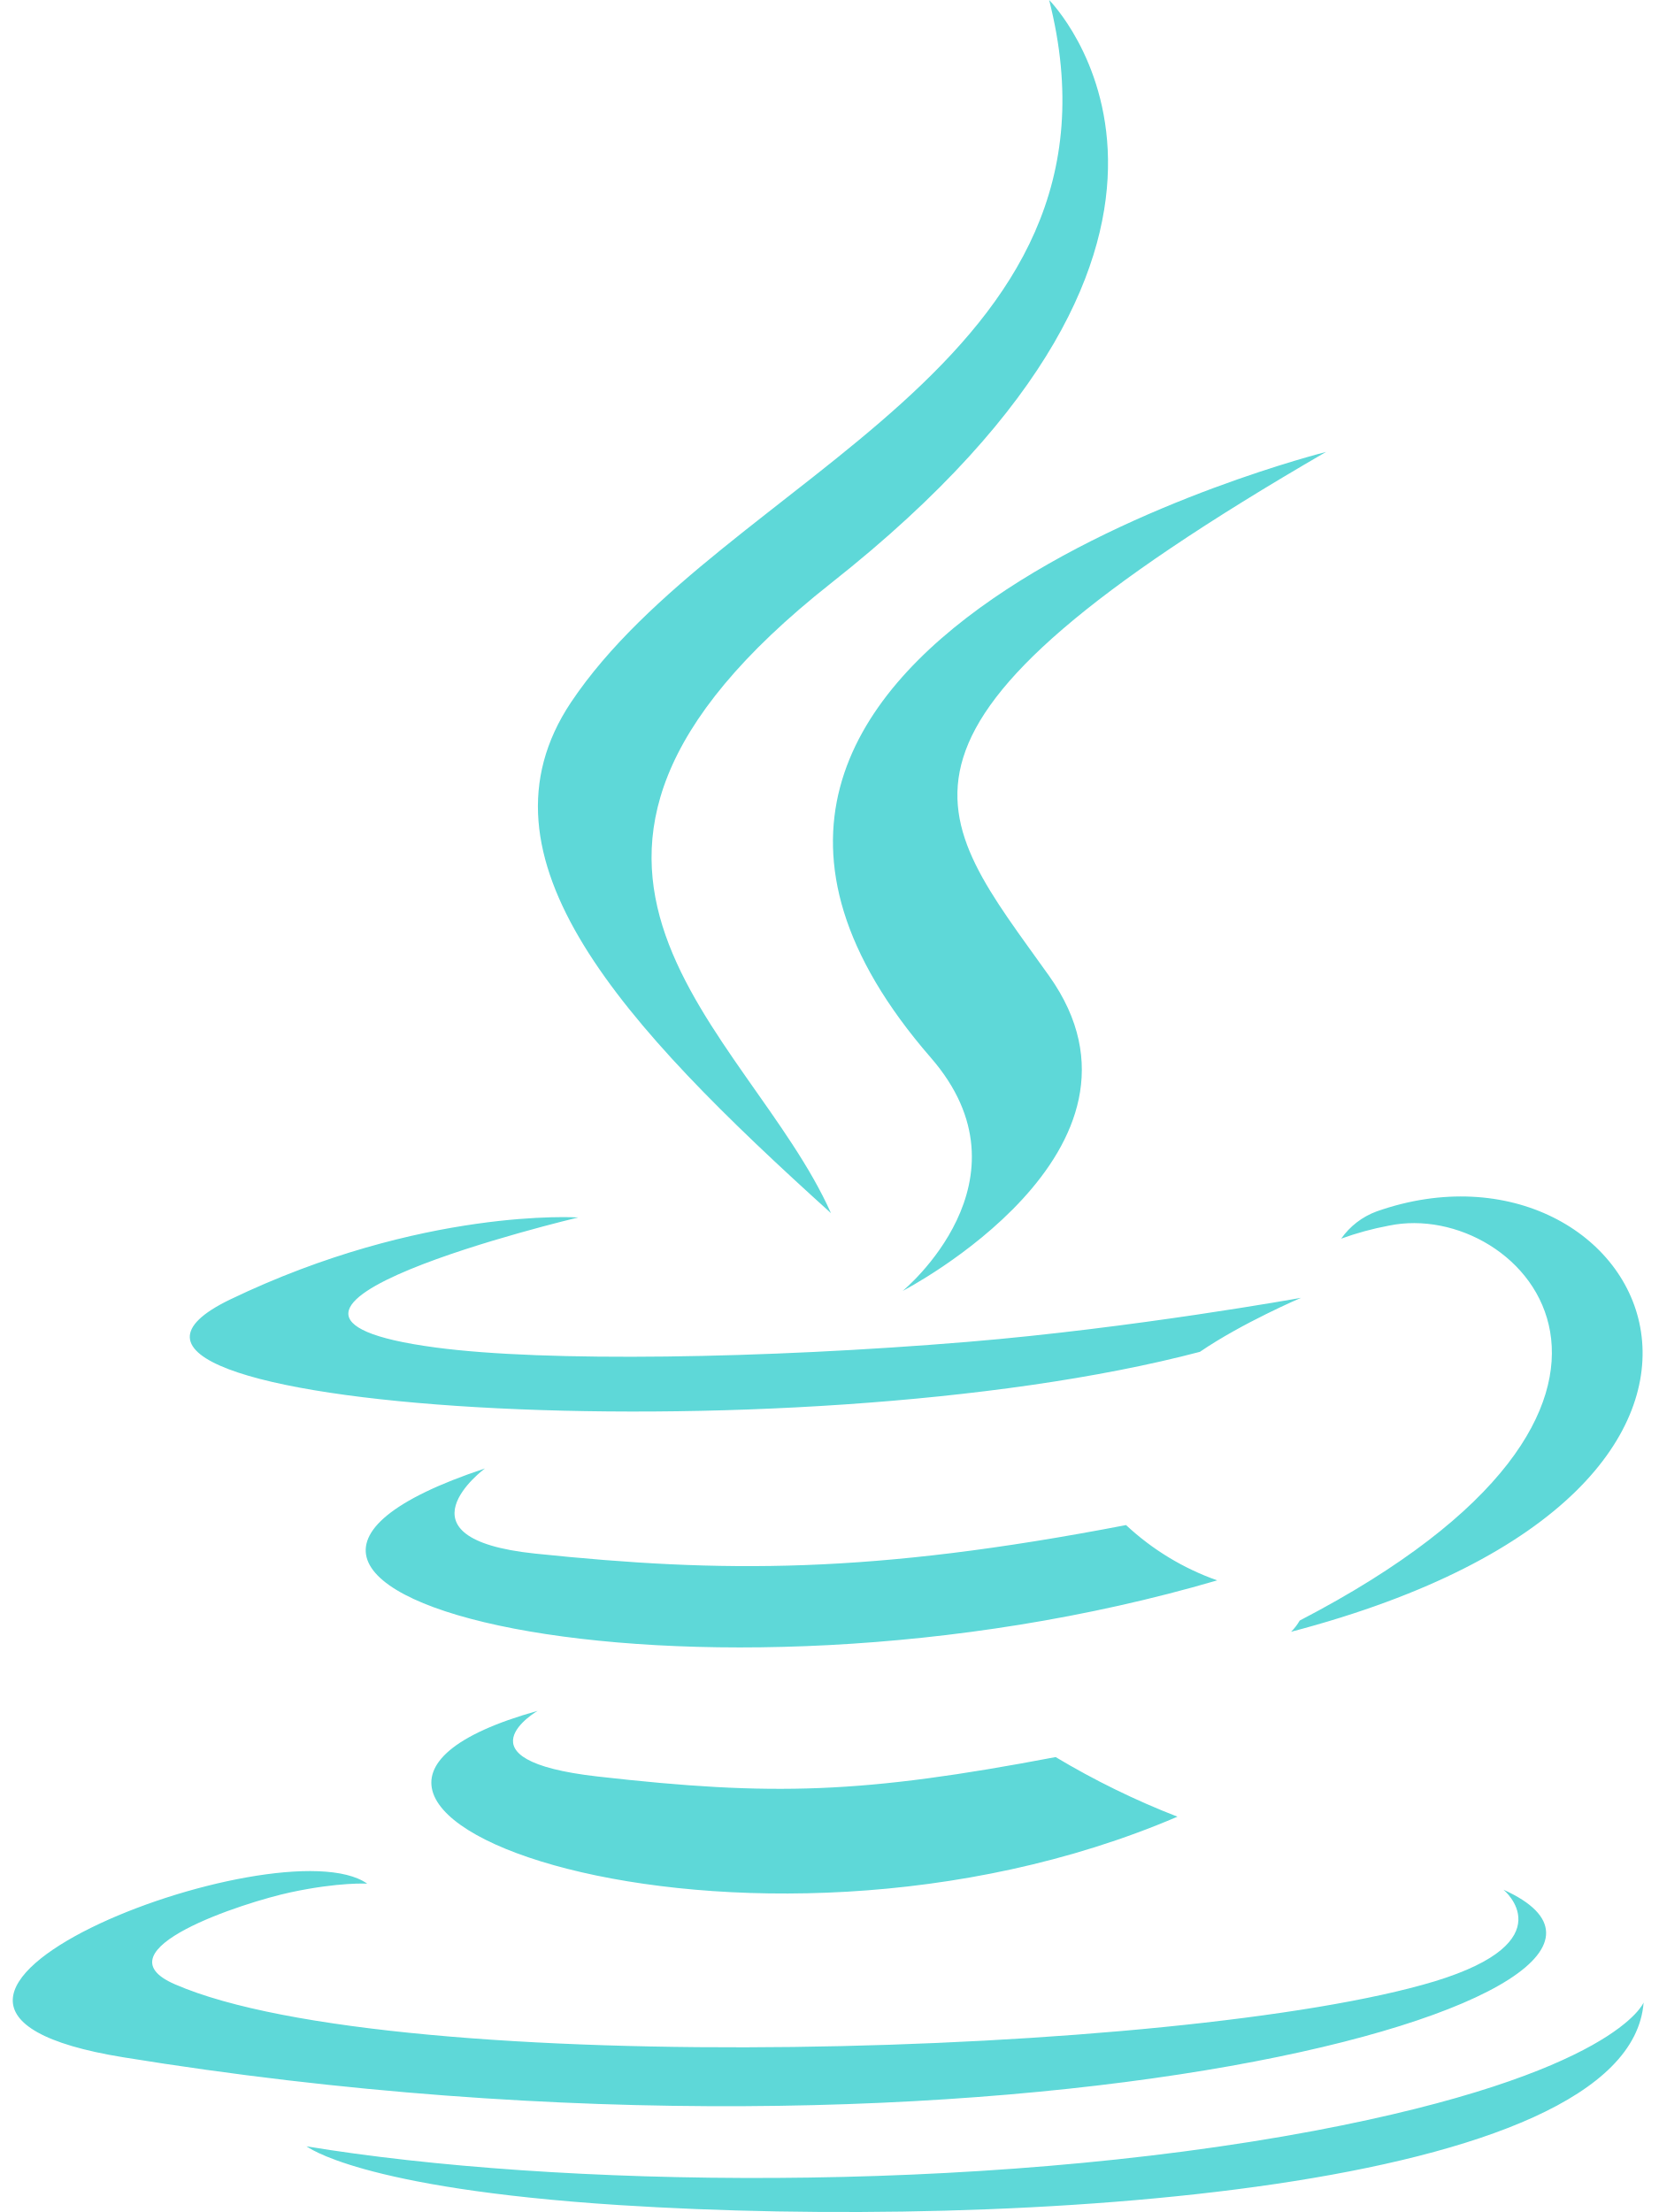
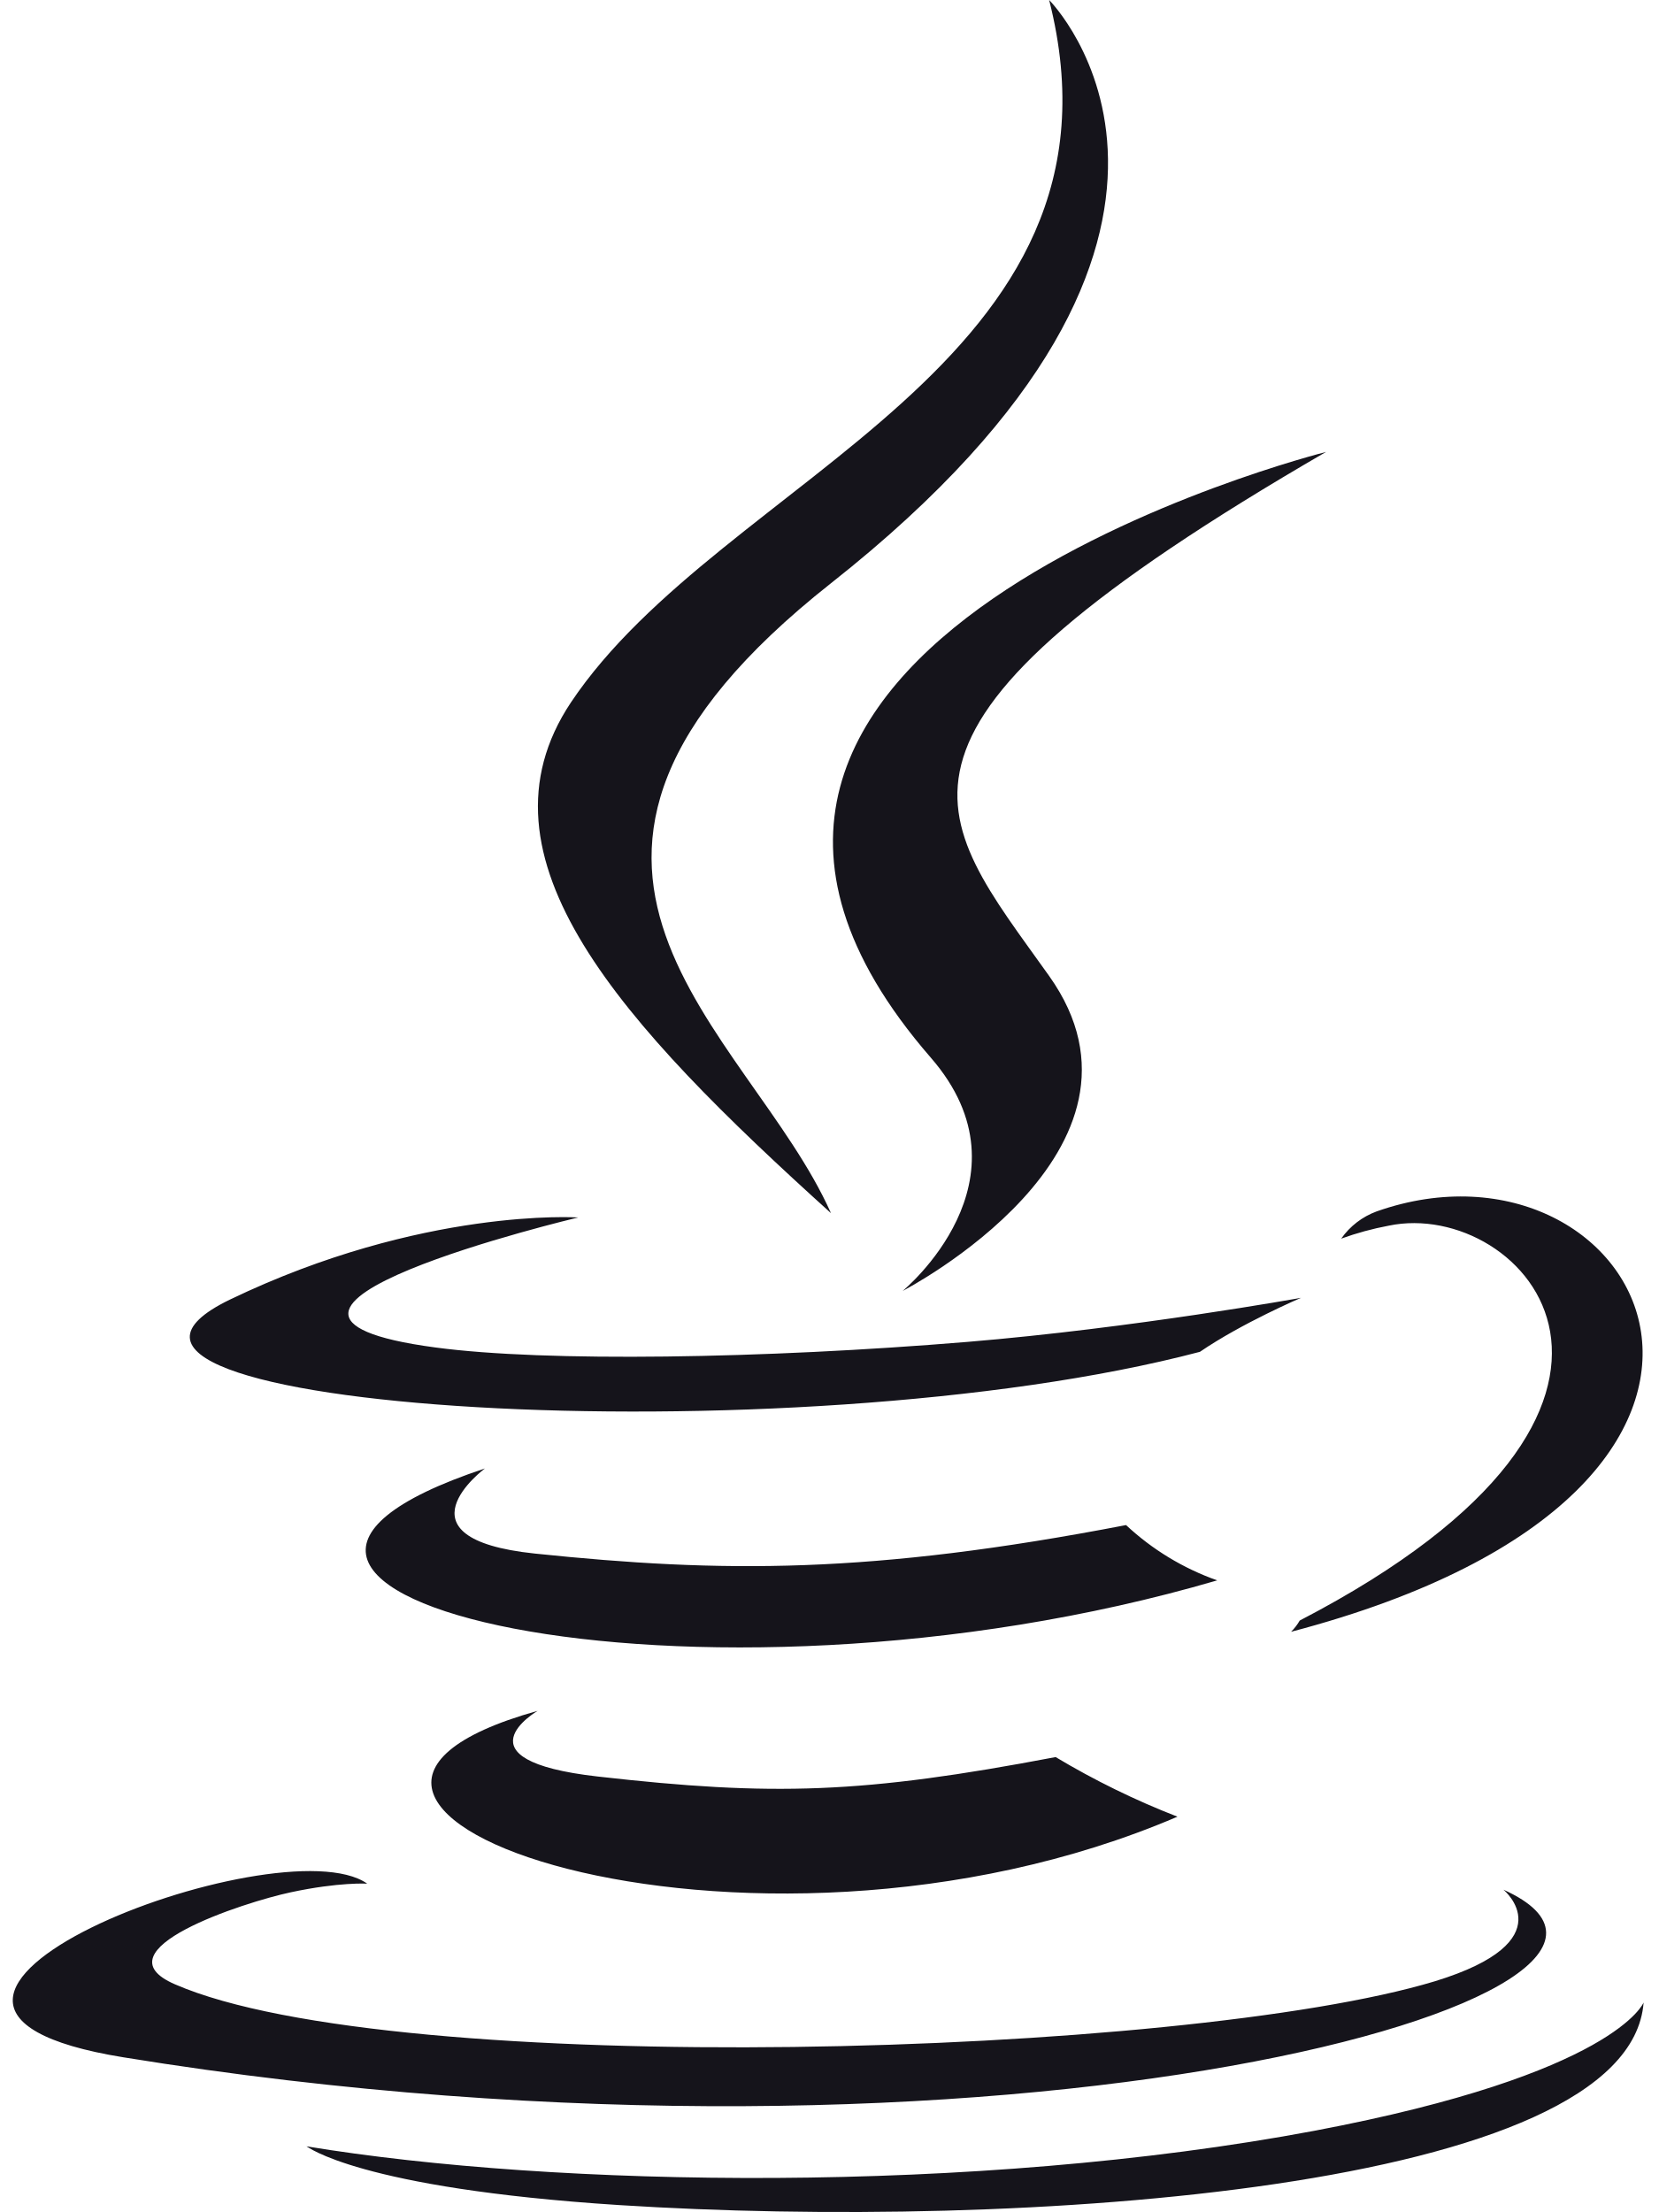
- <svg xmlns="http://www.w3.org/2000/svg" viewBox="0 0 384 512" fill="#5ed8d8">
+ <svg xmlns="http://www.w3.org/2000/svg" viewBox="0 0 384 512" fill="#15141b">
  <path d="M277.74 312.9c9.8-6.7 23.4-12.5 23.4-12.5s-38.7 7-77.2 10.2c-47.1 3.9-97.7 4.7-123.1 1.3-60.1-8 33-30.1 33-30.1s-36.1-2.4-80.6 19c-52.5 25.4 130 37 224.5 12.1zm-85.4-32.1c-19-42.7-83.1-80.2 0-145.8C296 53.2 242.84 0 242.84 0c21.5 84.5-75.6 110.1-110.7 162.6-23.9 35.9 11.7 74.4 60.2 118.2zm114.6-176.2c.1 0-175.2 43.8-91.5 140.2 24.7 28.4-6.5 54-6.5 54s62.7-32.4 33.9-72.9c-26.9-37.8-47.5-56.6 64.1-121.3zm-6.1 270.5a12.19 12.19 0 0 1-2 2.6c128.3-33.7 81.1-118.9 19.8-97.3a17.33 17.33 0 0 0-8.2 6.3 70.45 70.45 0 0 1 11-3c31-6.5 75.5 41.5-20.6 91.4zM348 437.4s14.5 11.9-15.9 21.2c-57.9 17.5-240.8 22.8-291.6.7-18.3-7.9 16-19 26.8-21.3 11.2-2.4 17.7-2 17.7-2-20.3-14.3-131.3 28.1-56.4 40.2C232.84 509.4 401 461.3 348 437.4zM124.44 396c-78.7 22 47.9 67.4 148.1 24.5a185.89 185.89 0 0 1-28.2-13.8c-44.7 8.5-65.4 9.1-106 4.5-33.5-3.8-13.9-15.2-13.9-15.2zm179.8 97.2c-78.7 14.8-175.8 13.1-233.3 3.6 0-.1 11.8 9.7 72.4 13.6 92.2 5.9 233.8-3.3 237.1-46.9 0 0-6.4 16.5-76.2 29.7zM260.64 353c-59.2 11.4-93.5 11.1-136.8 6.6-33.5-3.5-11.6-19.7-11.6-19.7-86.8 28.8 48.2 61.4 169.5 25.9a60.37 60.37 0 0 1-21.1-12.8z" />
</svg>
